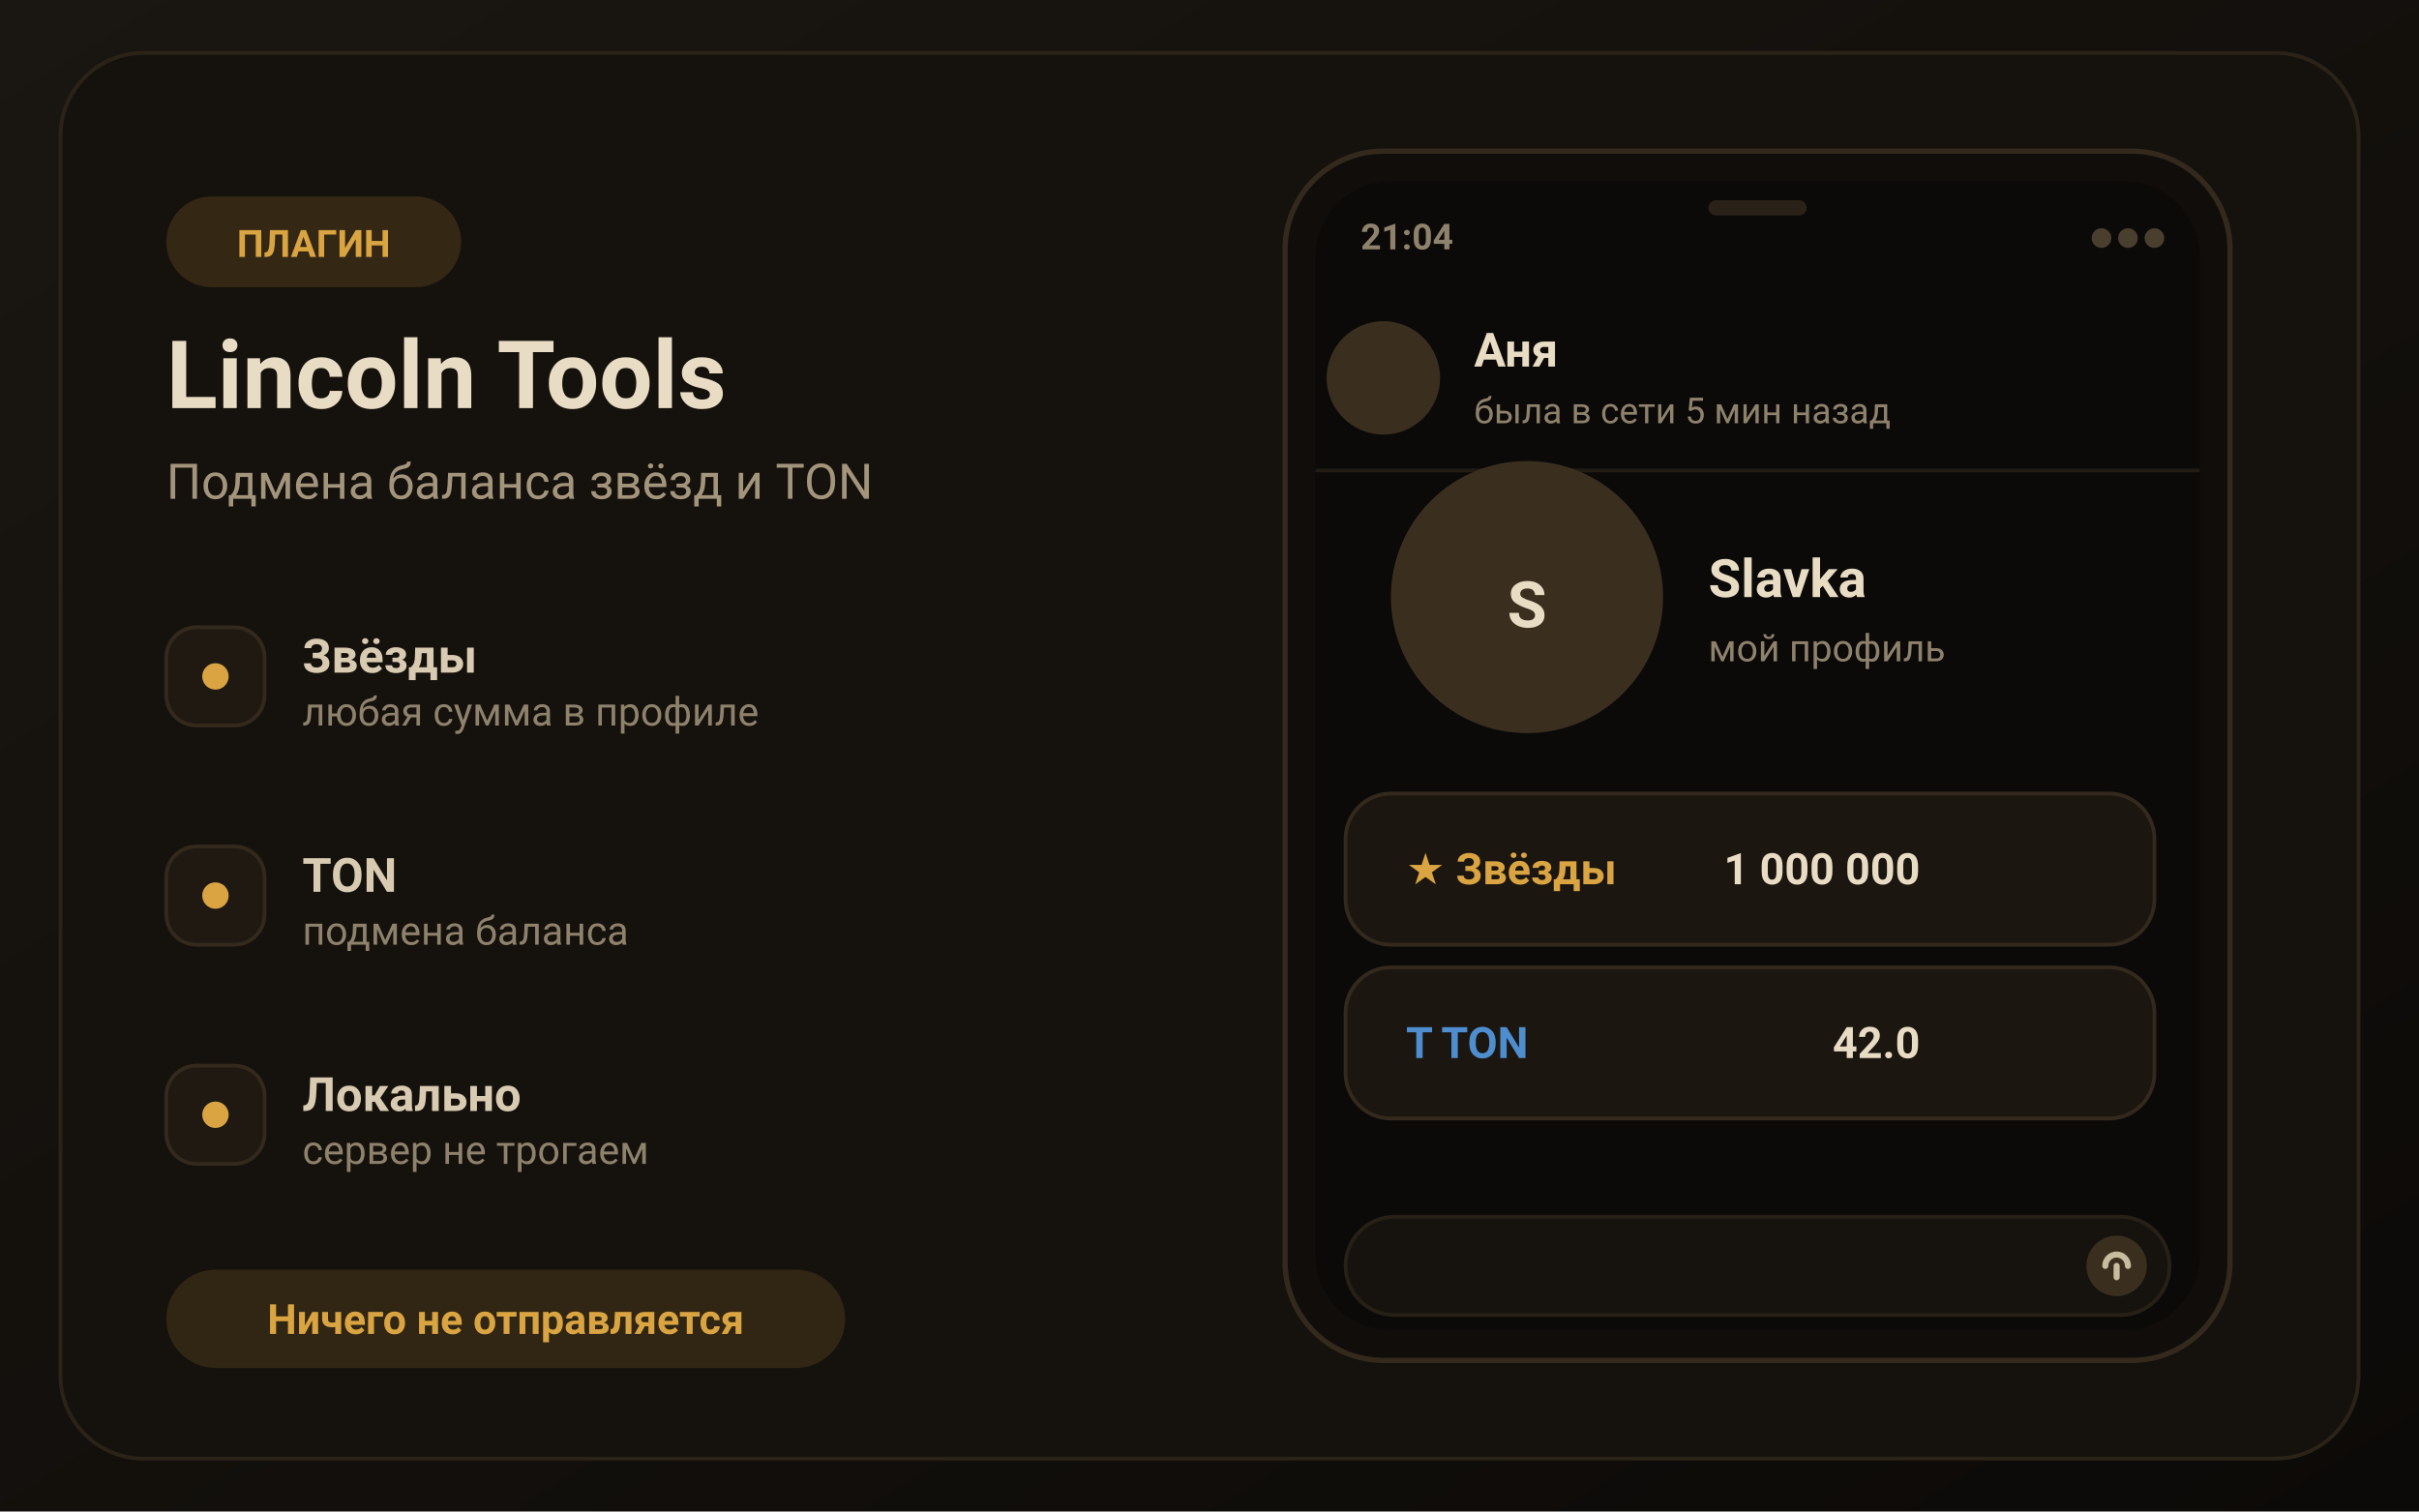
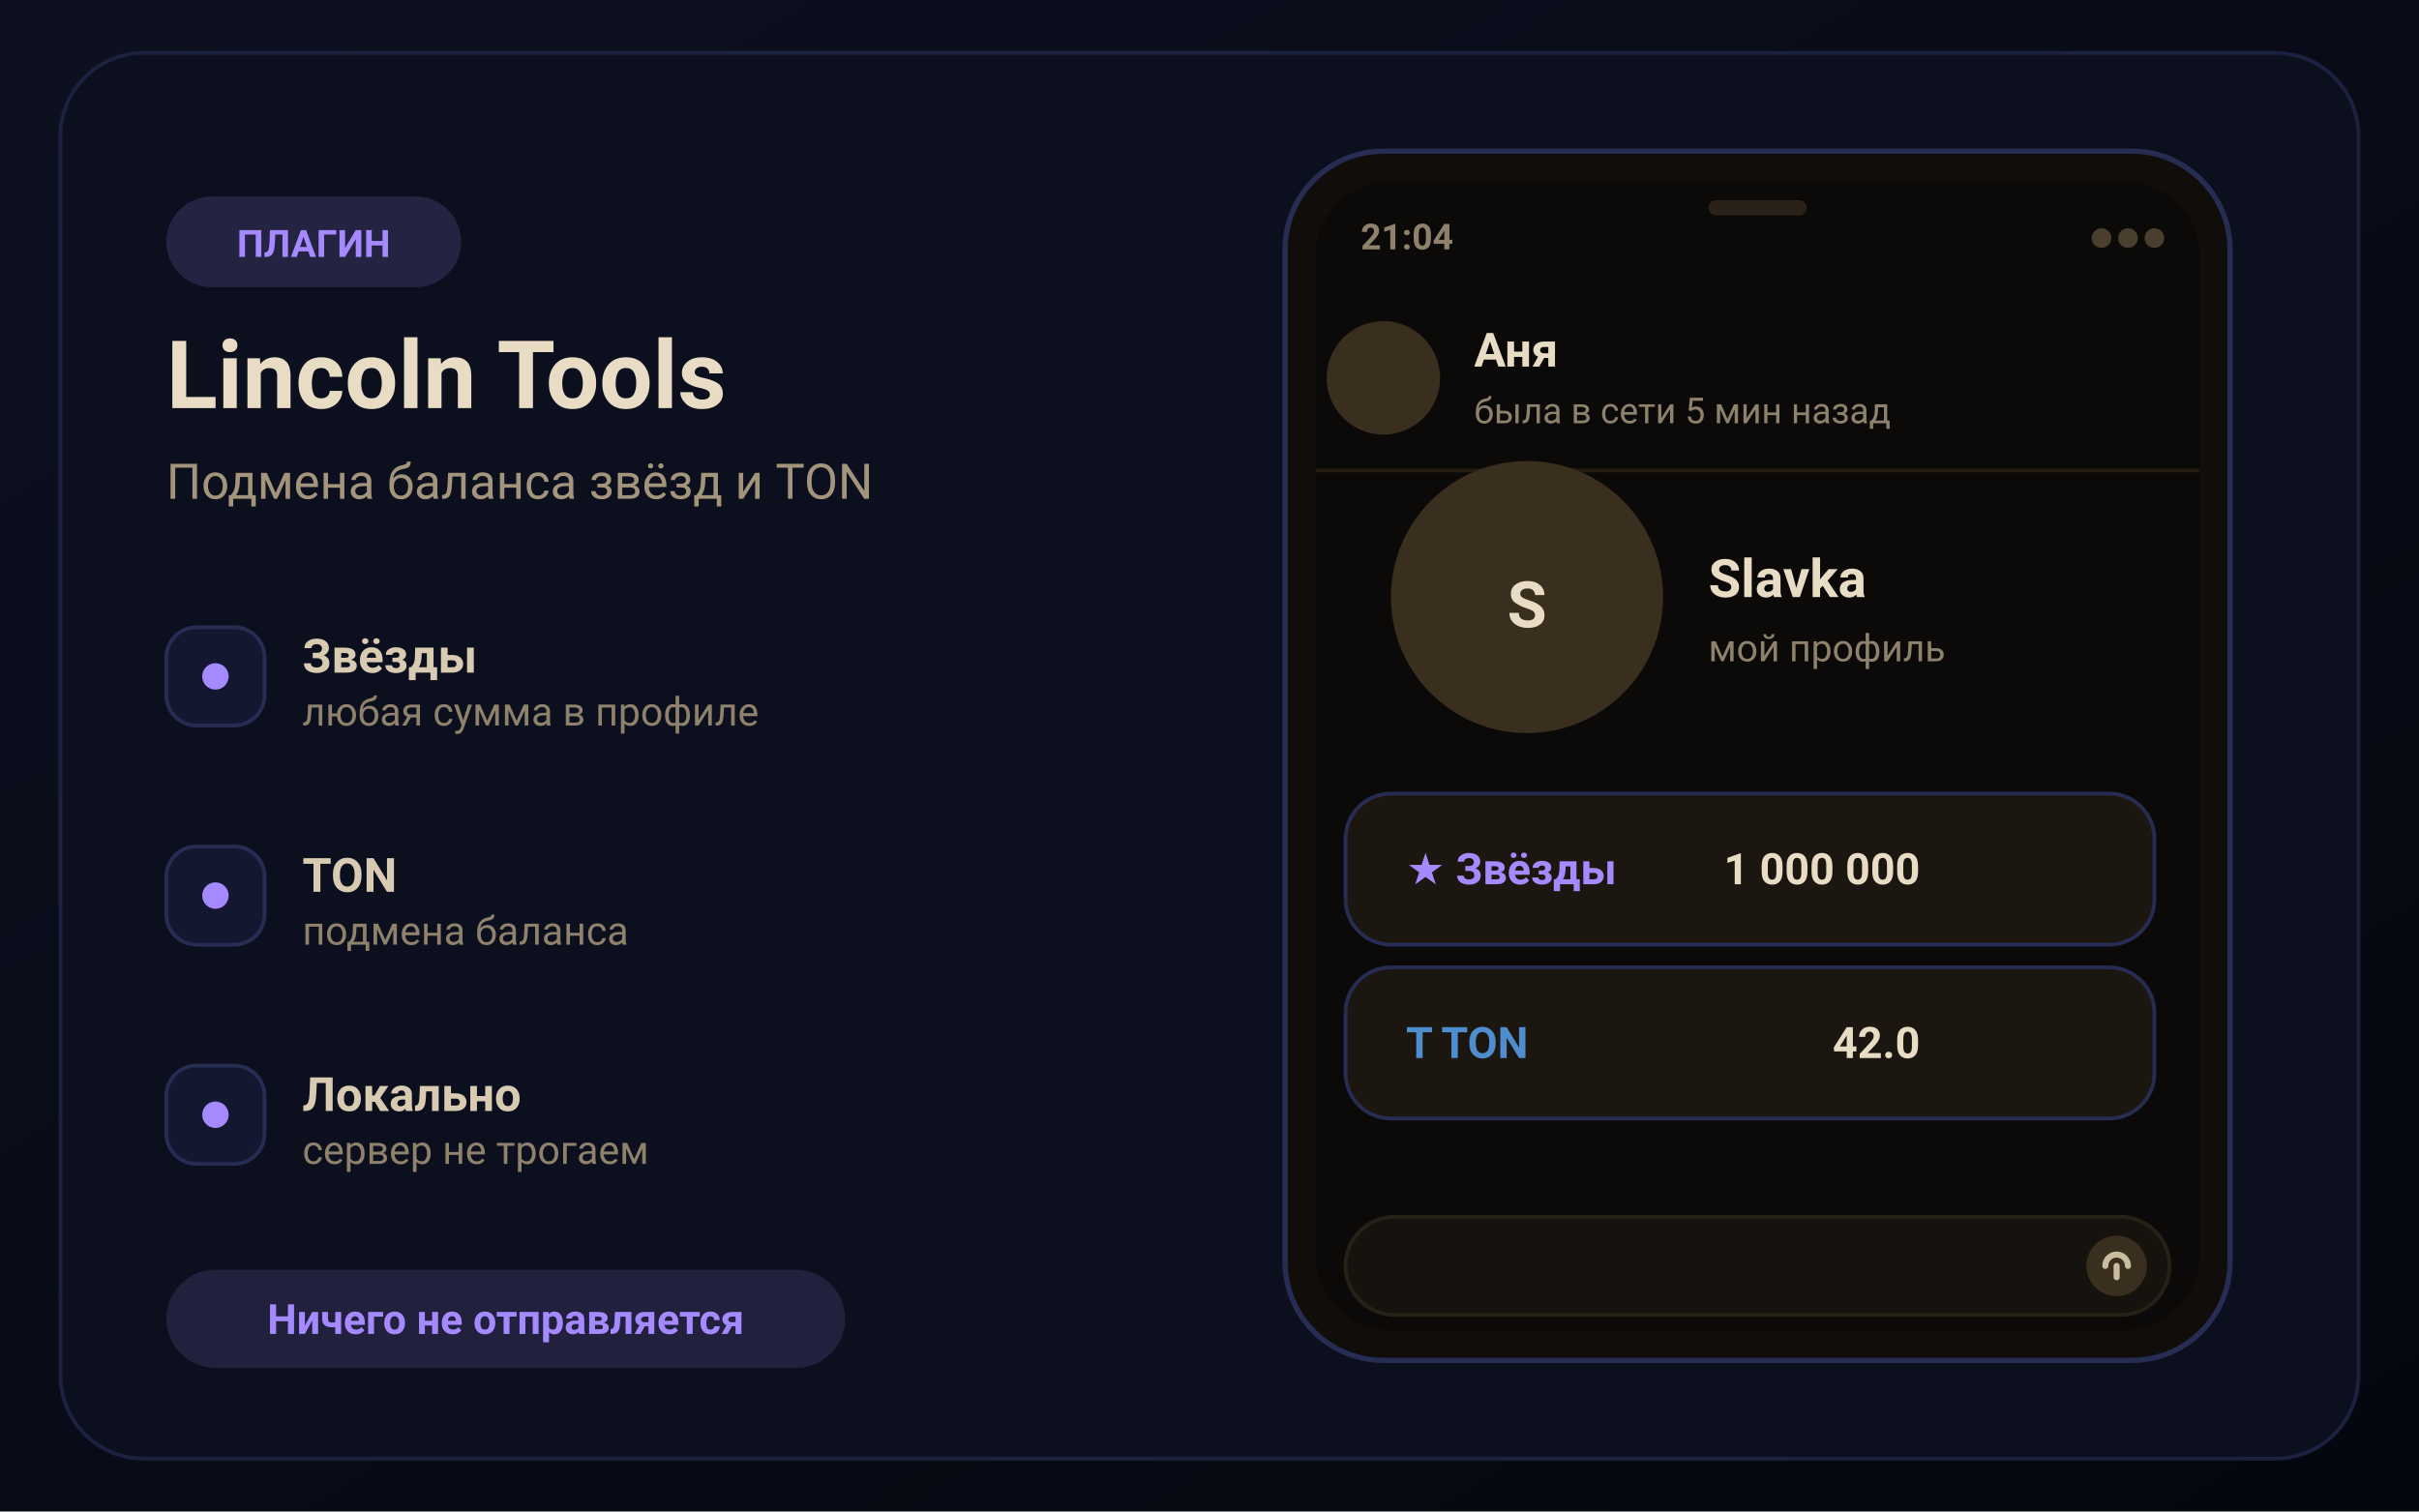
<svg xmlns="http://www.w3.org/2000/svg" width="640" height="400" viewBox="0 0 640 400" font-family="'Segoe UI', Roboto, system-ui, sans-serif">
  <defs>
    <linearGradient id="bg" x1="0" y1="0" x2="1" y2="1">
-       <stop offset="0" stop-color="#1a1611" />
-       <stop offset="1" stop-color="#0c0a08" />
+       <stop offset="0" stop-color="#0d1020" />
+       <stop offset="1" stop-color="#05070f" />
    </linearGradient>
    <linearGradient id="nft" x1="0" y1="0" x2="1" y2="1">
-       <stop offset="0" stop-color="#e8c06a" />
-       <stop offset="1" stop-color="#7a5922" />
+       <stop offset="0" stop-color="#c4b3ff" />
+       <stop offset="1" stop-color="#6b55c0" />
    </linearGradient>
  </defs>
  <rect width="640" height="400" fill="url(#bg)" />
-   <rect x="16" y="14" width="608" height="372" rx="22" fill="#15110c" stroke="#2b2318" />
-   <rect x="44" y="52" width="78" height="24" rx="12" fill="#d9a441" fill-opacity="0.16" />
-   <text x="83" y="68" font-size="10" fill="#d9a441" font-weight="700" text-anchor="middle">ПЛАГИН</text>
+   <rect x="16" y="14" width="608" height="372" rx="22" fill="#0c0f1e" stroke="#1c2140" />
+   <rect x="44" y="52" width="78" height="24" rx="12" fill="#a58aff" fill-opacity="0.16" />
+   <text x="83" y="68" font-size="10" fill="#a58aff" font-weight="700" text-anchor="middle">ПЛАГИН</text>
  <text x="44" y="108" font-size="25" fill="#e8dcc4" font-weight="700">Lincoln Tools</text>
  <text x="44" y="132" font-size="13" fill="#a3947c">Подмена баланса звёзд и TON</text>
-   <rect x="44" y="166" width="26" height="26" rx="8" fill="#1f1912" stroke="#33291c" stroke-width="1" />
-   <circle cx="57" cy="179" r="3.5" fill="#d9a441" />
+   <rect x="44" y="166" width="26" height="26" rx="8" fill="#131830" stroke="#262c52" stroke-width="1" />
+   <circle cx="57" cy="179" r="3.5" fill="#a58aff" />
  <text x="80" y="178" font-size="12.5" fill="#d8cbb2" font-weight="600">Звёзды</text>
  <text x="80" y="192" font-size="10.5" fill="#8f826c">любая сумма в профиле</text>
-   <rect x="44" y="224" width="26" height="26" rx="8" fill="#1f1912" stroke="#33291c" stroke-width="1" />
-   <circle cx="57" cy="237" r="3.5" fill="#d9a441" />
+   <rect x="44" y="224" width="26" height="26" rx="8" fill="#131830" stroke="#262c52" stroke-width="1" />
+   <circle cx="57" cy="237" r="3.5" fill="#a58aff" />
  <text x="80" y="236" font-size="12.5" fill="#d8cbb2" font-weight="600">TON</text>
  <text x="80" y="250" font-size="10.5" fill="#8f826c">подмена баланса</text>
-   <rect x="44" y="282" width="26" height="26" rx="8" fill="#1f1912" stroke="#33291c" stroke-width="1" />
-   <circle cx="57" cy="295" r="3.5" fill="#d9a441" />
+   <rect x="44" y="282" width="26" height="26" rx="8" fill="#131830" stroke="#262c52" stroke-width="1" />
+   <circle cx="57" cy="295" r="3.5" fill="#a58aff" />
  <text x="80" y="294" font-size="12.5" fill="#d8cbb2" font-weight="600">Локально</text>
  <text x="80" y="308" font-size="10.5" fill="#8f826c">сервер не трогаем</text>
-   <rect x="44" y="336" width="179.6" height="26" rx="13" fill="#d9a441" fill-opacity="0.14" />
-   <text x="133.8" y="353" font-size="11" fill="#d9a441" font-weight="700" text-anchor="middle">Ничего не отправляется</text>
-   <rect x="340" y="40" width="250" height="320" rx="26" fill="#100d0a" stroke="#33291c" stroke-width="1.4" />
+   <rect x="44" y="336" width="179.6" height="26" rx="13" fill="#a58aff" fill-opacity="0.14" />
+   <text x="133.8" y="353" font-size="11" fill="#a58aff" font-weight="700" text-anchor="middle">Ничего не отправляется</text>
+   <rect x="340" y="40" width="250" height="320" rx="26" fill="#100d0a" stroke="#262c52" stroke-width="1.4" />
  <rect x="348" y="48" width="234" height="304" rx="20" fill="#0b0a09" />
  <rect x="452" y="53" width="26" height="4" rx="2" fill="#2a2218" />
  <text x="360" y="66" font-size="9.5" fill="#8f826c" font-weight="600">21:04</text>
  <circle cx="556" cy="63" r="2.6" fill="#4a3f2e" />
  <circle cx="563" cy="63" r="2.6" fill="#4a3f2e" />
  <circle cx="570" cy="63" r="2.6" fill="#4a3f2e" />
  <circle cx="366" cy="100" r="15" fill="#3a2f1f" />
  <text x="390" y="97" font-size="12.5" fill="#e8dcc4" font-weight="700">Аня</text>
  <text x="390" y="112" font-size="9.5" fill="#8f826c">была в сети 5 мин назад</text>
  <rect x="348" y="124" width="234" height="1" rx="0.5" fill="#221c13" />
  <circle cx="404" cy="158" r="36" fill="#3a2f1f" />
  <text x="404" y="166" font-size="17" fill="#e8dcc4" font-weight="700" text-anchor="middle">S</text>
  <text x="452" y="158" font-size="14" fill="#e8dcc4" font-weight="700">Slavka</text>
  <text x="452" y="175" font-size="10" fill="#8f826c">мой профиль</text>
-   <rect x="356" y="210" width="214" height="40" rx="12" fill="#1c1610" stroke="#33291c" stroke-width="1" />
-   <text x="372" y="234" font-size="11.5" fill="#d9a441" font-weight="600">★ Звёзды</text>
+   <rect x="356" y="210" width="214" height="40" rx="12" fill="#1c1610" stroke="#262c52" stroke-width="1" />
+   <text x="372" y="234" font-size="11.5" fill="#a58aff" font-weight="600">★ Звёзды</text>
  <text x="508" y="234" font-size="11.5" fill="#e8dcc4" font-weight="600" text-anchor="end">1 000 000</text>
-   <rect x="356" y="256" width="214" height="40" rx="12" fill="#1c1610" stroke="#33291c" stroke-width="1" />
+   <rect x="356" y="256" width="214" height="40" rx="12" fill="#1c1610" stroke="#262c52" stroke-width="1" />
  <text x="372" y="280" font-size="11.5" fill="#4e8ecf" font-weight="600">T  TON</text>
  <text x="508" y="280" font-size="11.5" fill="#e8dcc4" font-weight="600" text-anchor="end">42.0</text>
  <rect x="356" y="322" width="218" height="26" rx="13" fill="#16120d" stroke="#262016" stroke-width="1" />
  <circle cx="560" cy="335" r="8" fill="#3a2f1f" />
  <path d="M557 335 a3 3 0 0 1 6 0 M560 335 v3" stroke="#c9bd9f" stroke-width="1.6" stroke-linecap="round" fill="none" />
</svg>
